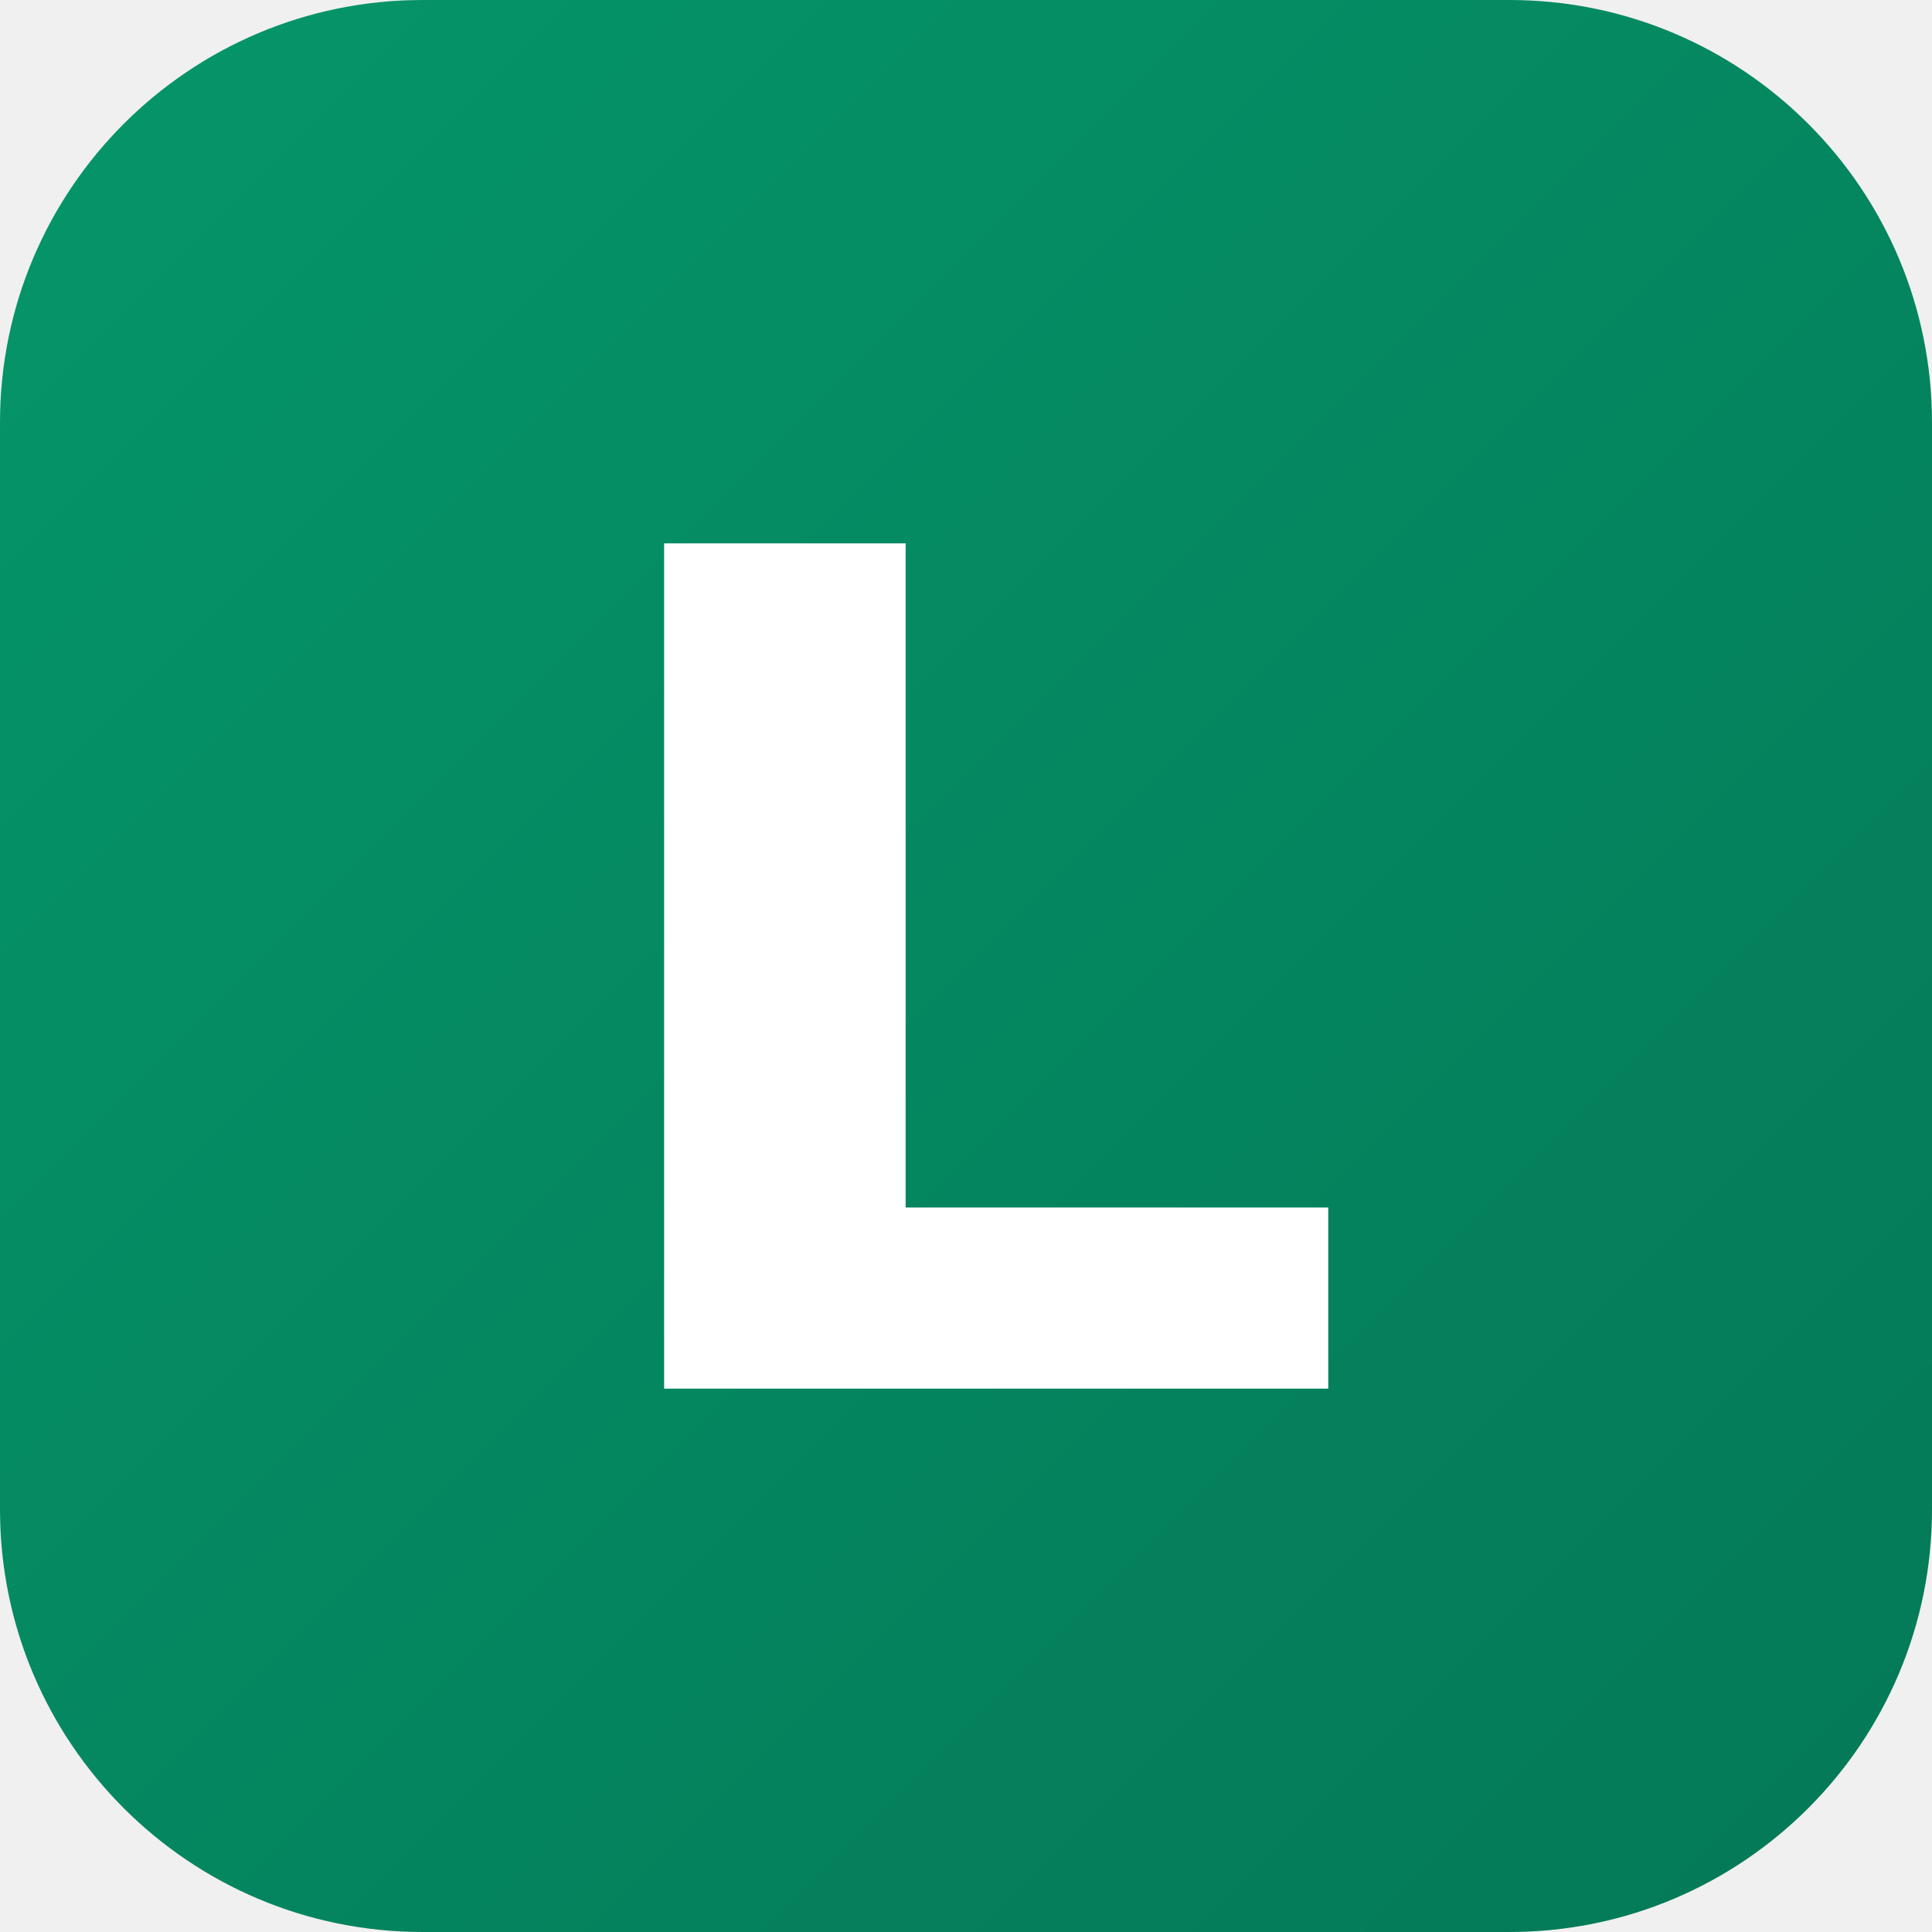
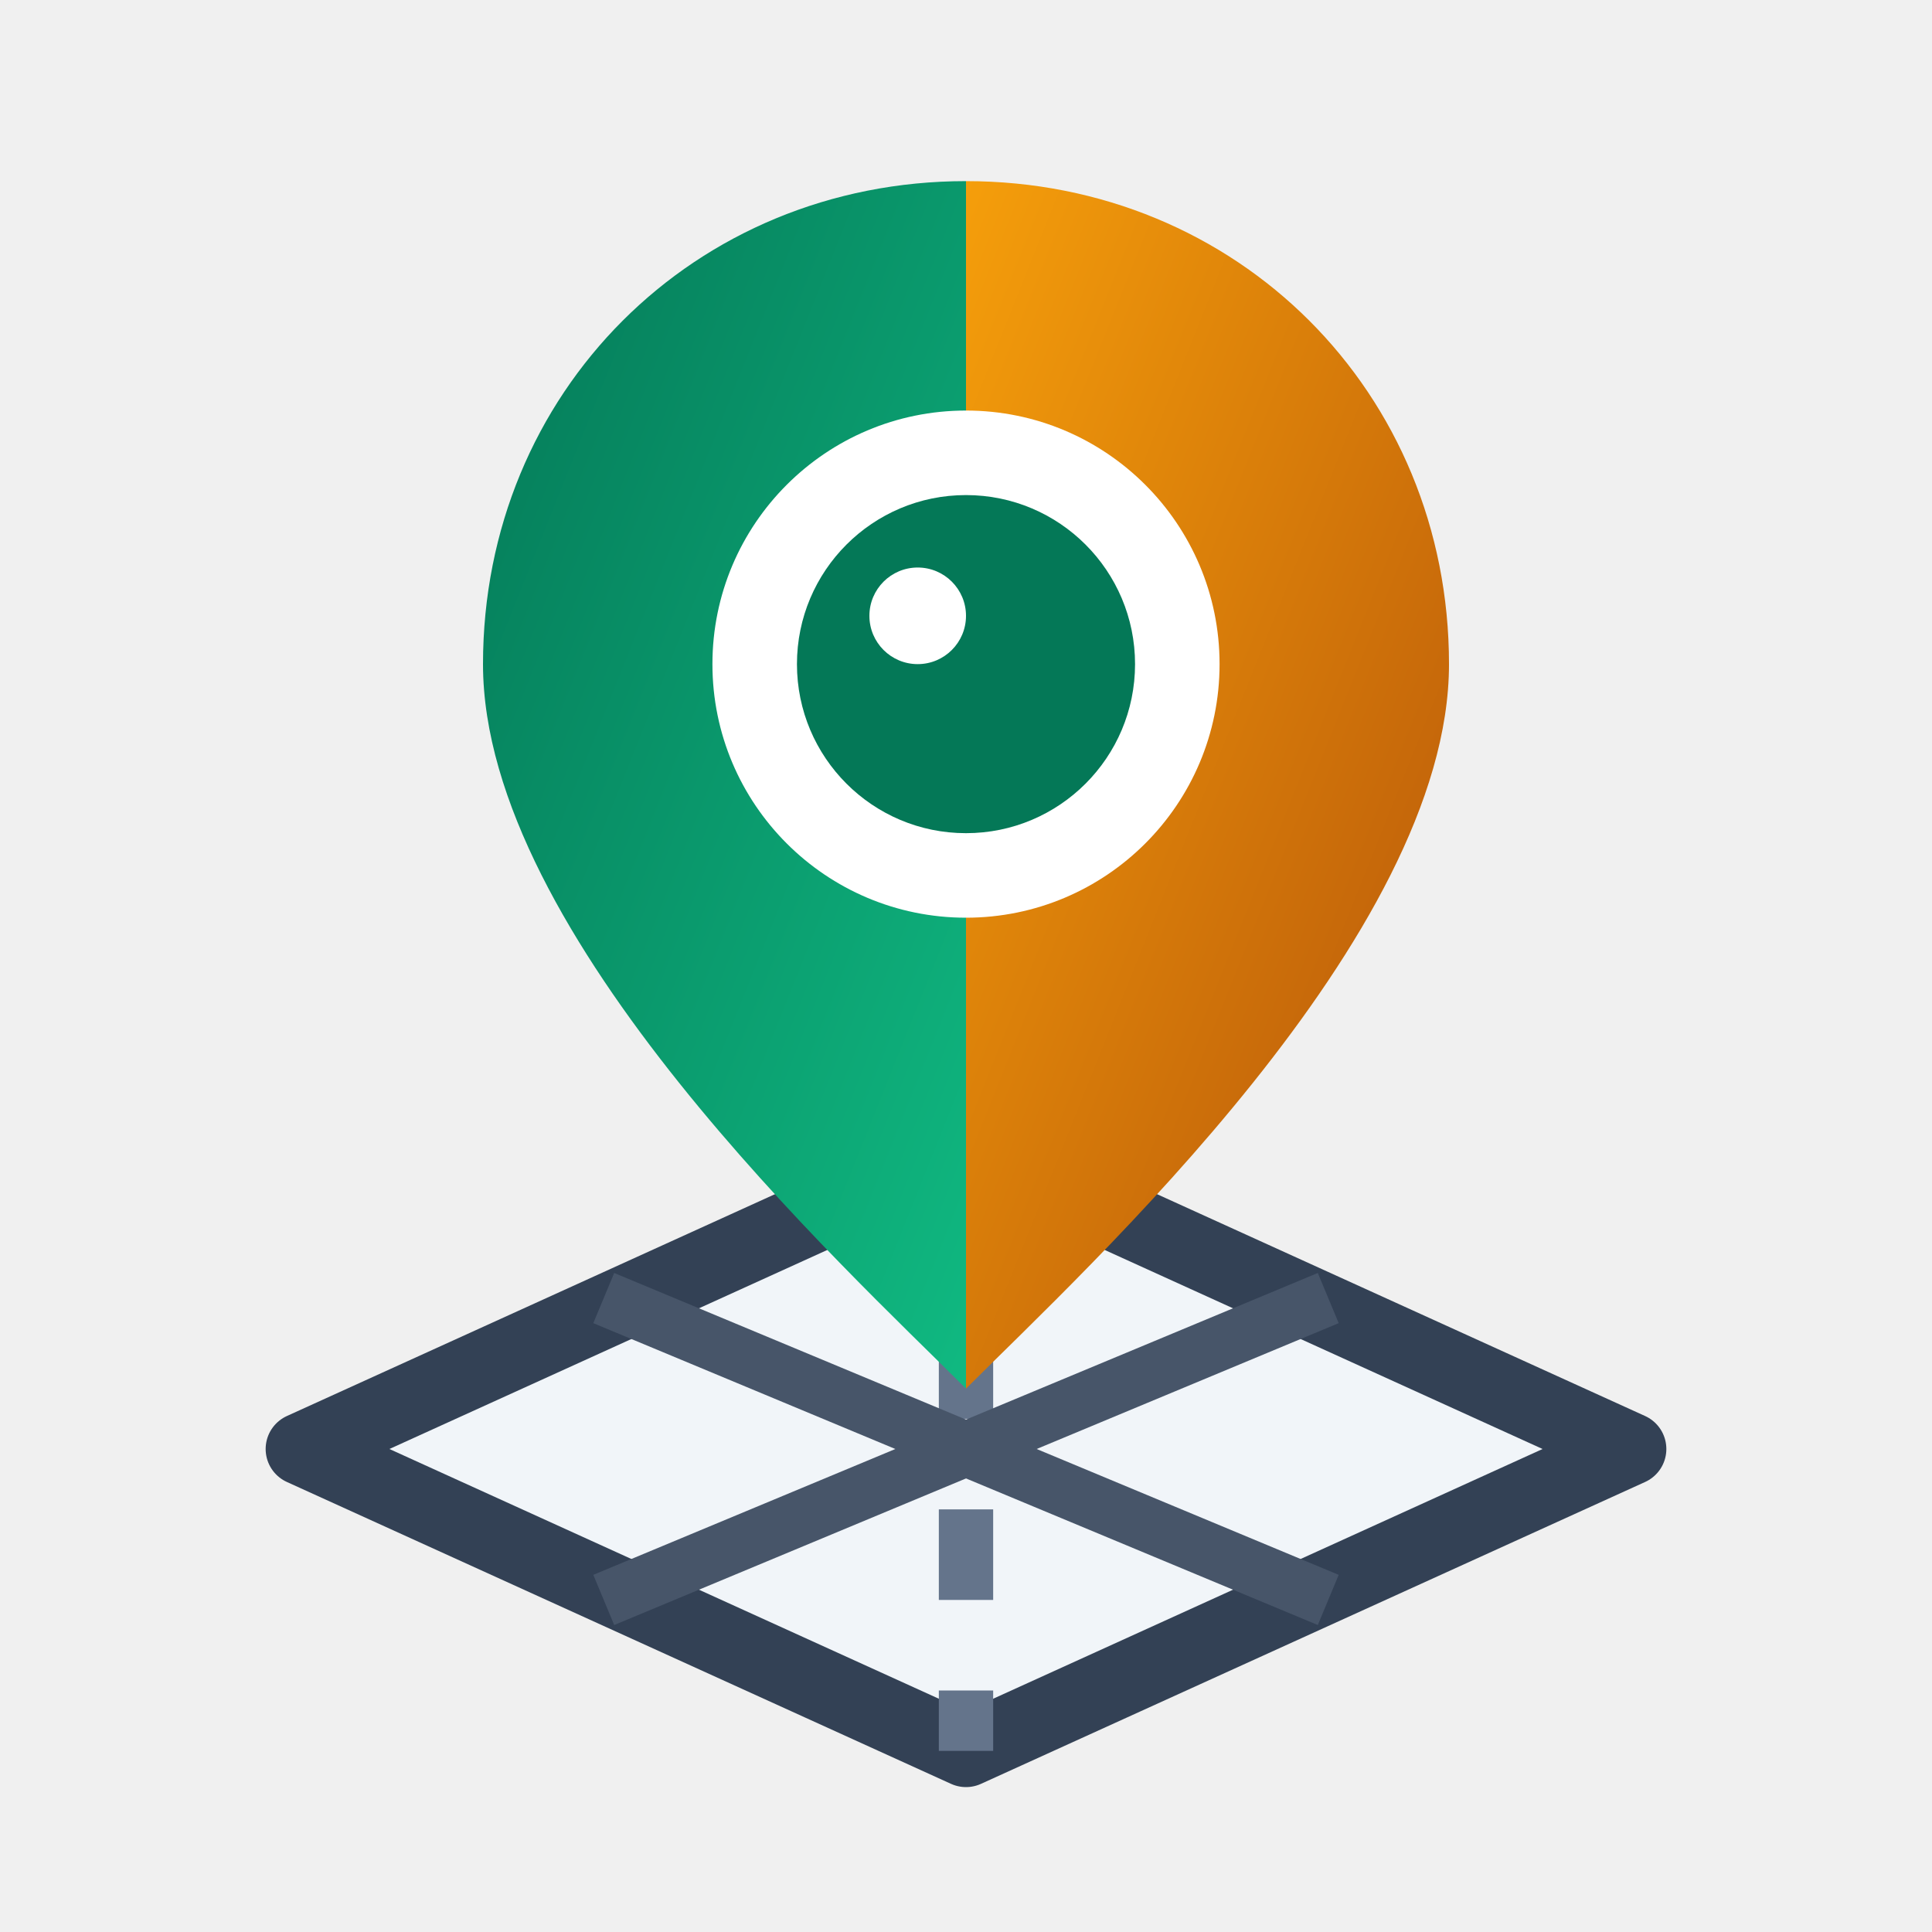
- <svg xmlns="http://www.w3.org/2000/svg" viewBox="0 0 32 32" width="32" height="32">
+ <svg xmlns="http://www.w3.org/2000/svg" viewBox="0 0 32 32" width="32" height="32" fill="none">
  <defs>
-     <linearGradient id="brandGrad" x1="0%" y1="0%" x2="100%" y2="100%">
-       <stop offset="0%" stop-color="#059669" />
-       <stop offset="100%" stop-color="#047857" />
+     <linearGradient id="favPinLeft" x1="0%" y1="0%" x2="100%" y2="100%">
+       <stop offset="0%" stop-color="#047857" />
+       <stop offset="100%" stop-color="#10B981" />
+     </linearGradient>
+     <linearGradient id="favPinRight" x1="0%" y1="0%" x2="100%" y2="100%">
+       <stop offset="0%" stop-color="#F59E0B" />
+       <stop offset="100%" stop-color="#B45309" />
    </linearGradient>
  </defs>
-   <rect width="32" height="32" rx="7" fill="url(#brandGrad)" />
-   <path d="M11 9h4v11h7v3H11V9z" fill="#ffffff" />
+   <path d="M16 19L27 24L16 29L5 24Z" fill="#F1F5F9" stroke="#334155" stroke-width="1.2" stroke-linejoin="round" />
+   <path d="M16 19V29" stroke="#64748B" stroke-width="0.9" stroke-dasharray="1.5 1.5" />
+   <path d="M10 21.5L22 26.5" stroke="#475569" stroke-width="0.9" />
+   <path d="M22 21.5L10 26.5" stroke="#475569" stroke-width="0.9" />
+   <path d="M16 3C11.5 3 8 6.5 8 11C8 15.5 14 21 16 23V3Z" fill="url(#favPinLeft)" />
+   <path d="M16 3V23C18 21 24 15.5 24 11C24 6.5 20.5 3 16 3Z" fill="url(#favPinRight)" />
+   <circle cx="16" cy="11" r="4.2" fill="#FFFFFF" />
+   <circle cx="16" cy="11" r="2.8" fill="#047857" />
+   <circle cx="15.2" cy="10.2" r="0.8" fill="#FFFFFF" />
</svg>
